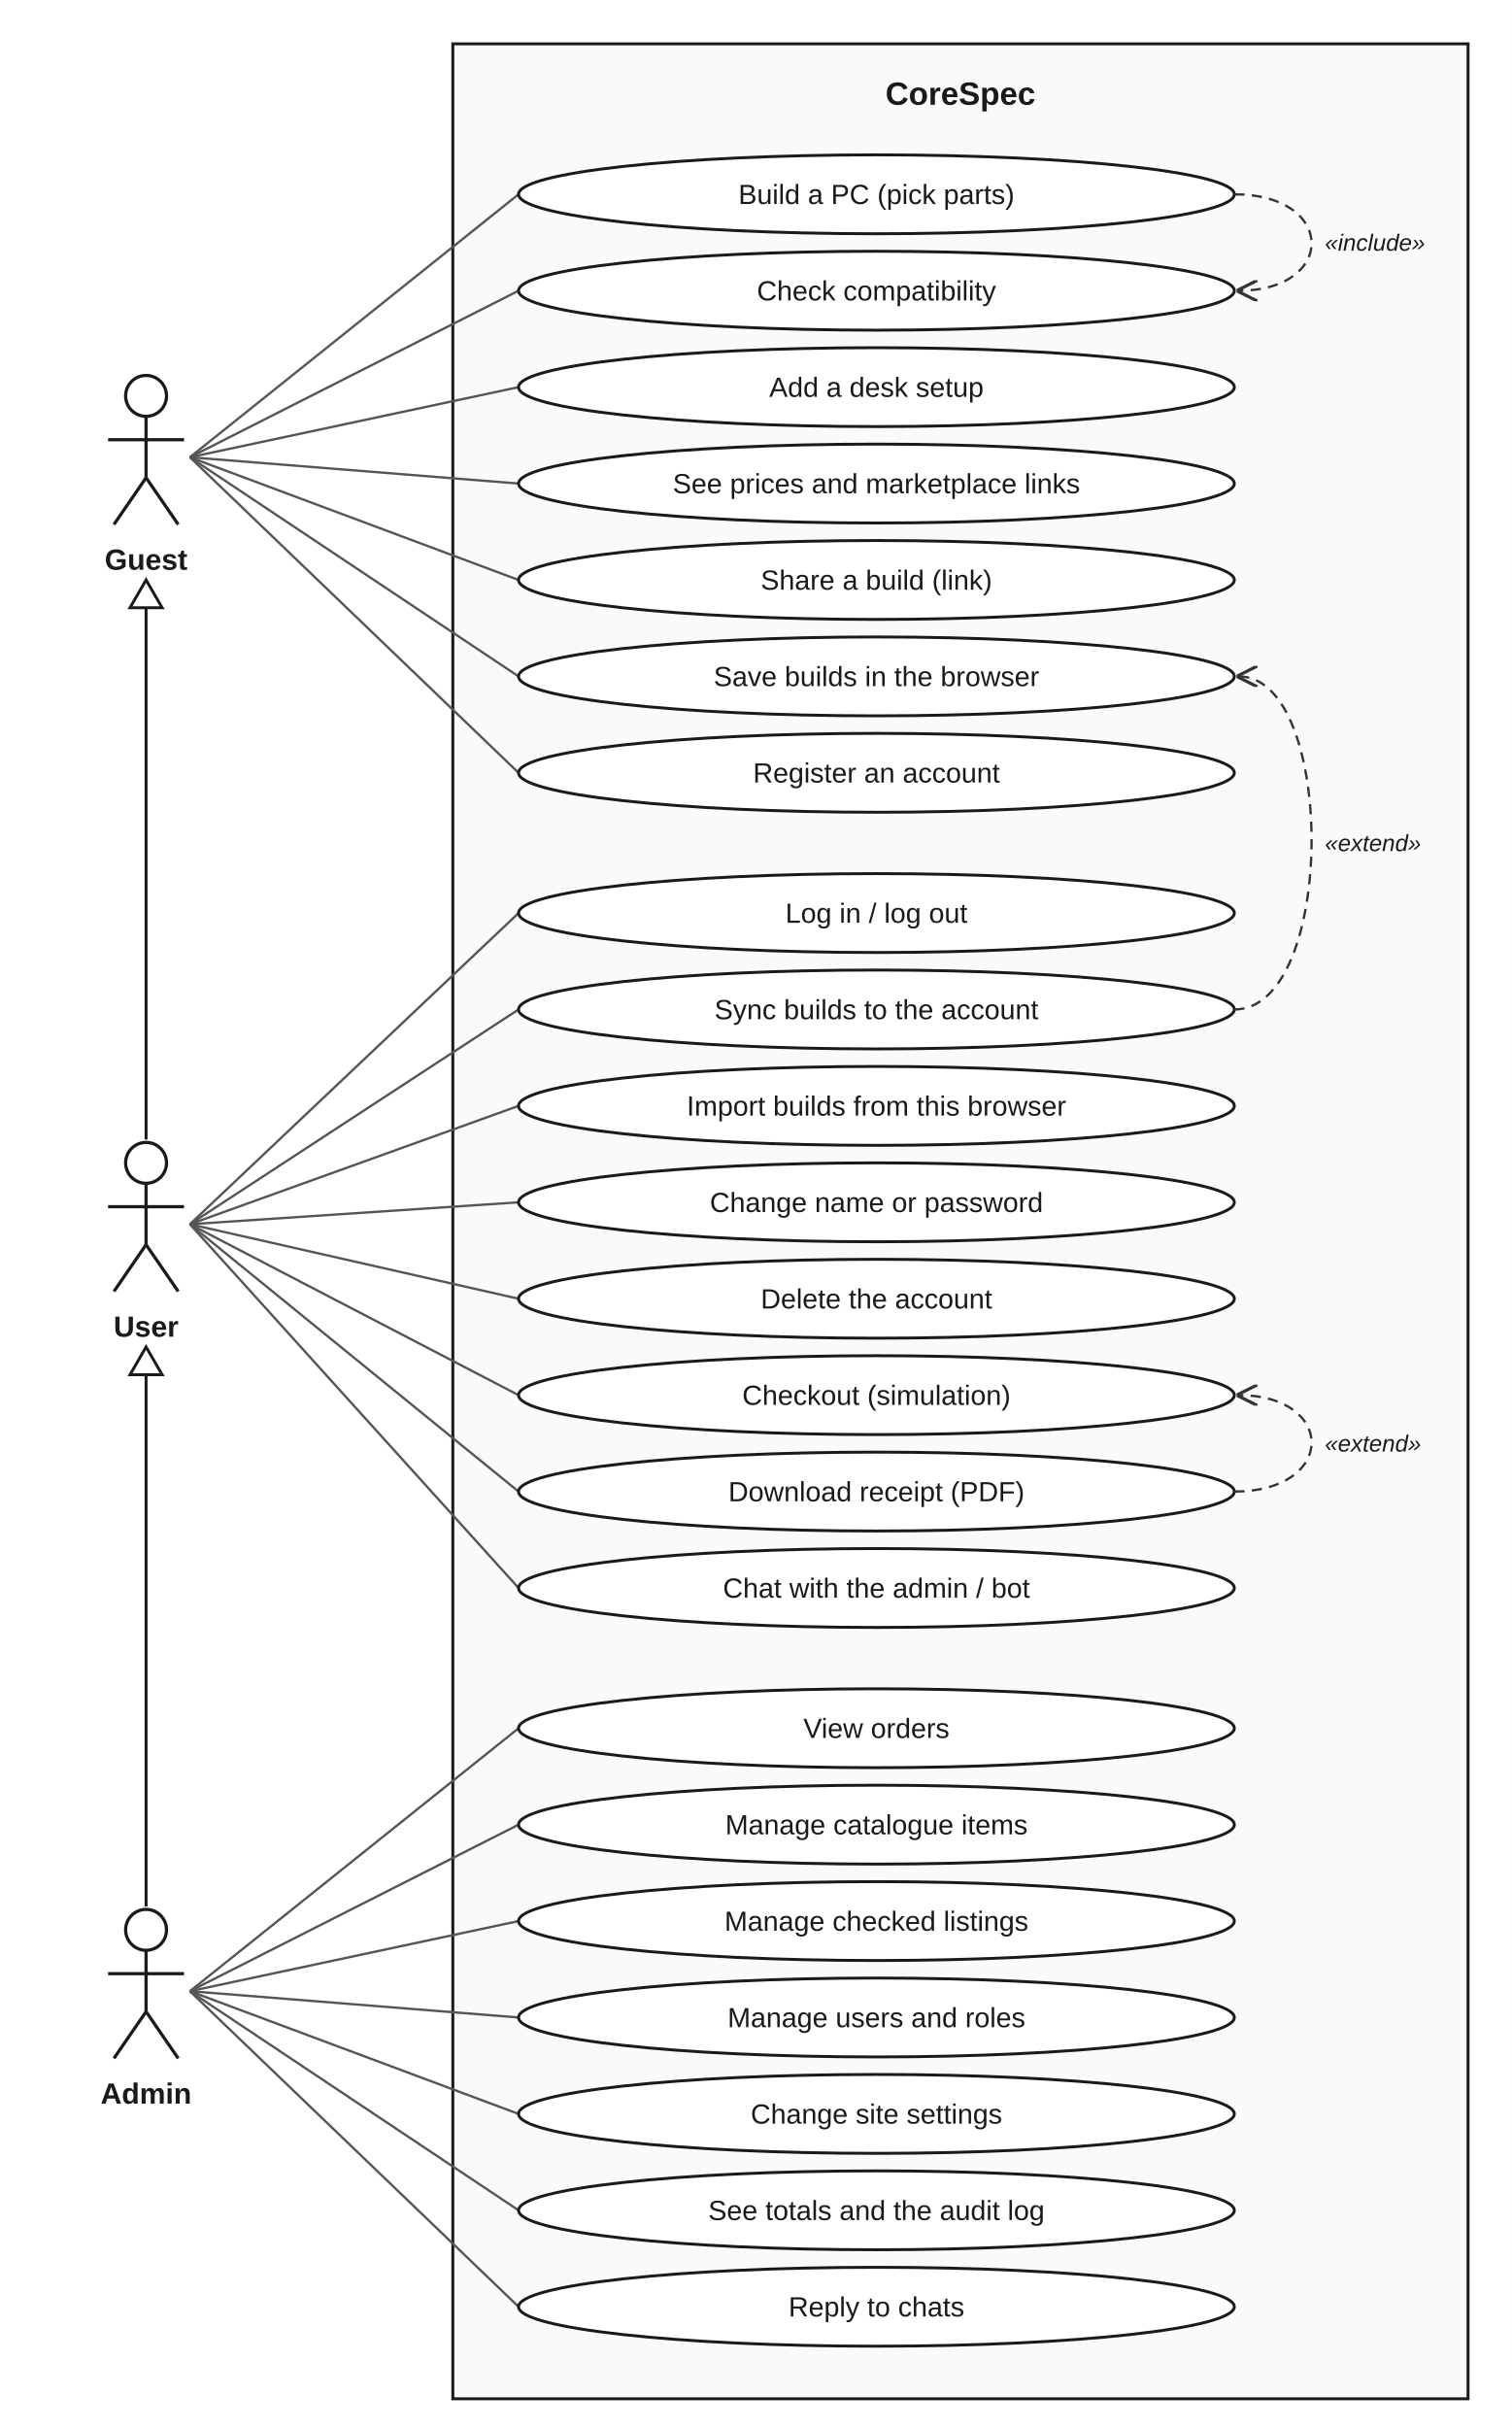
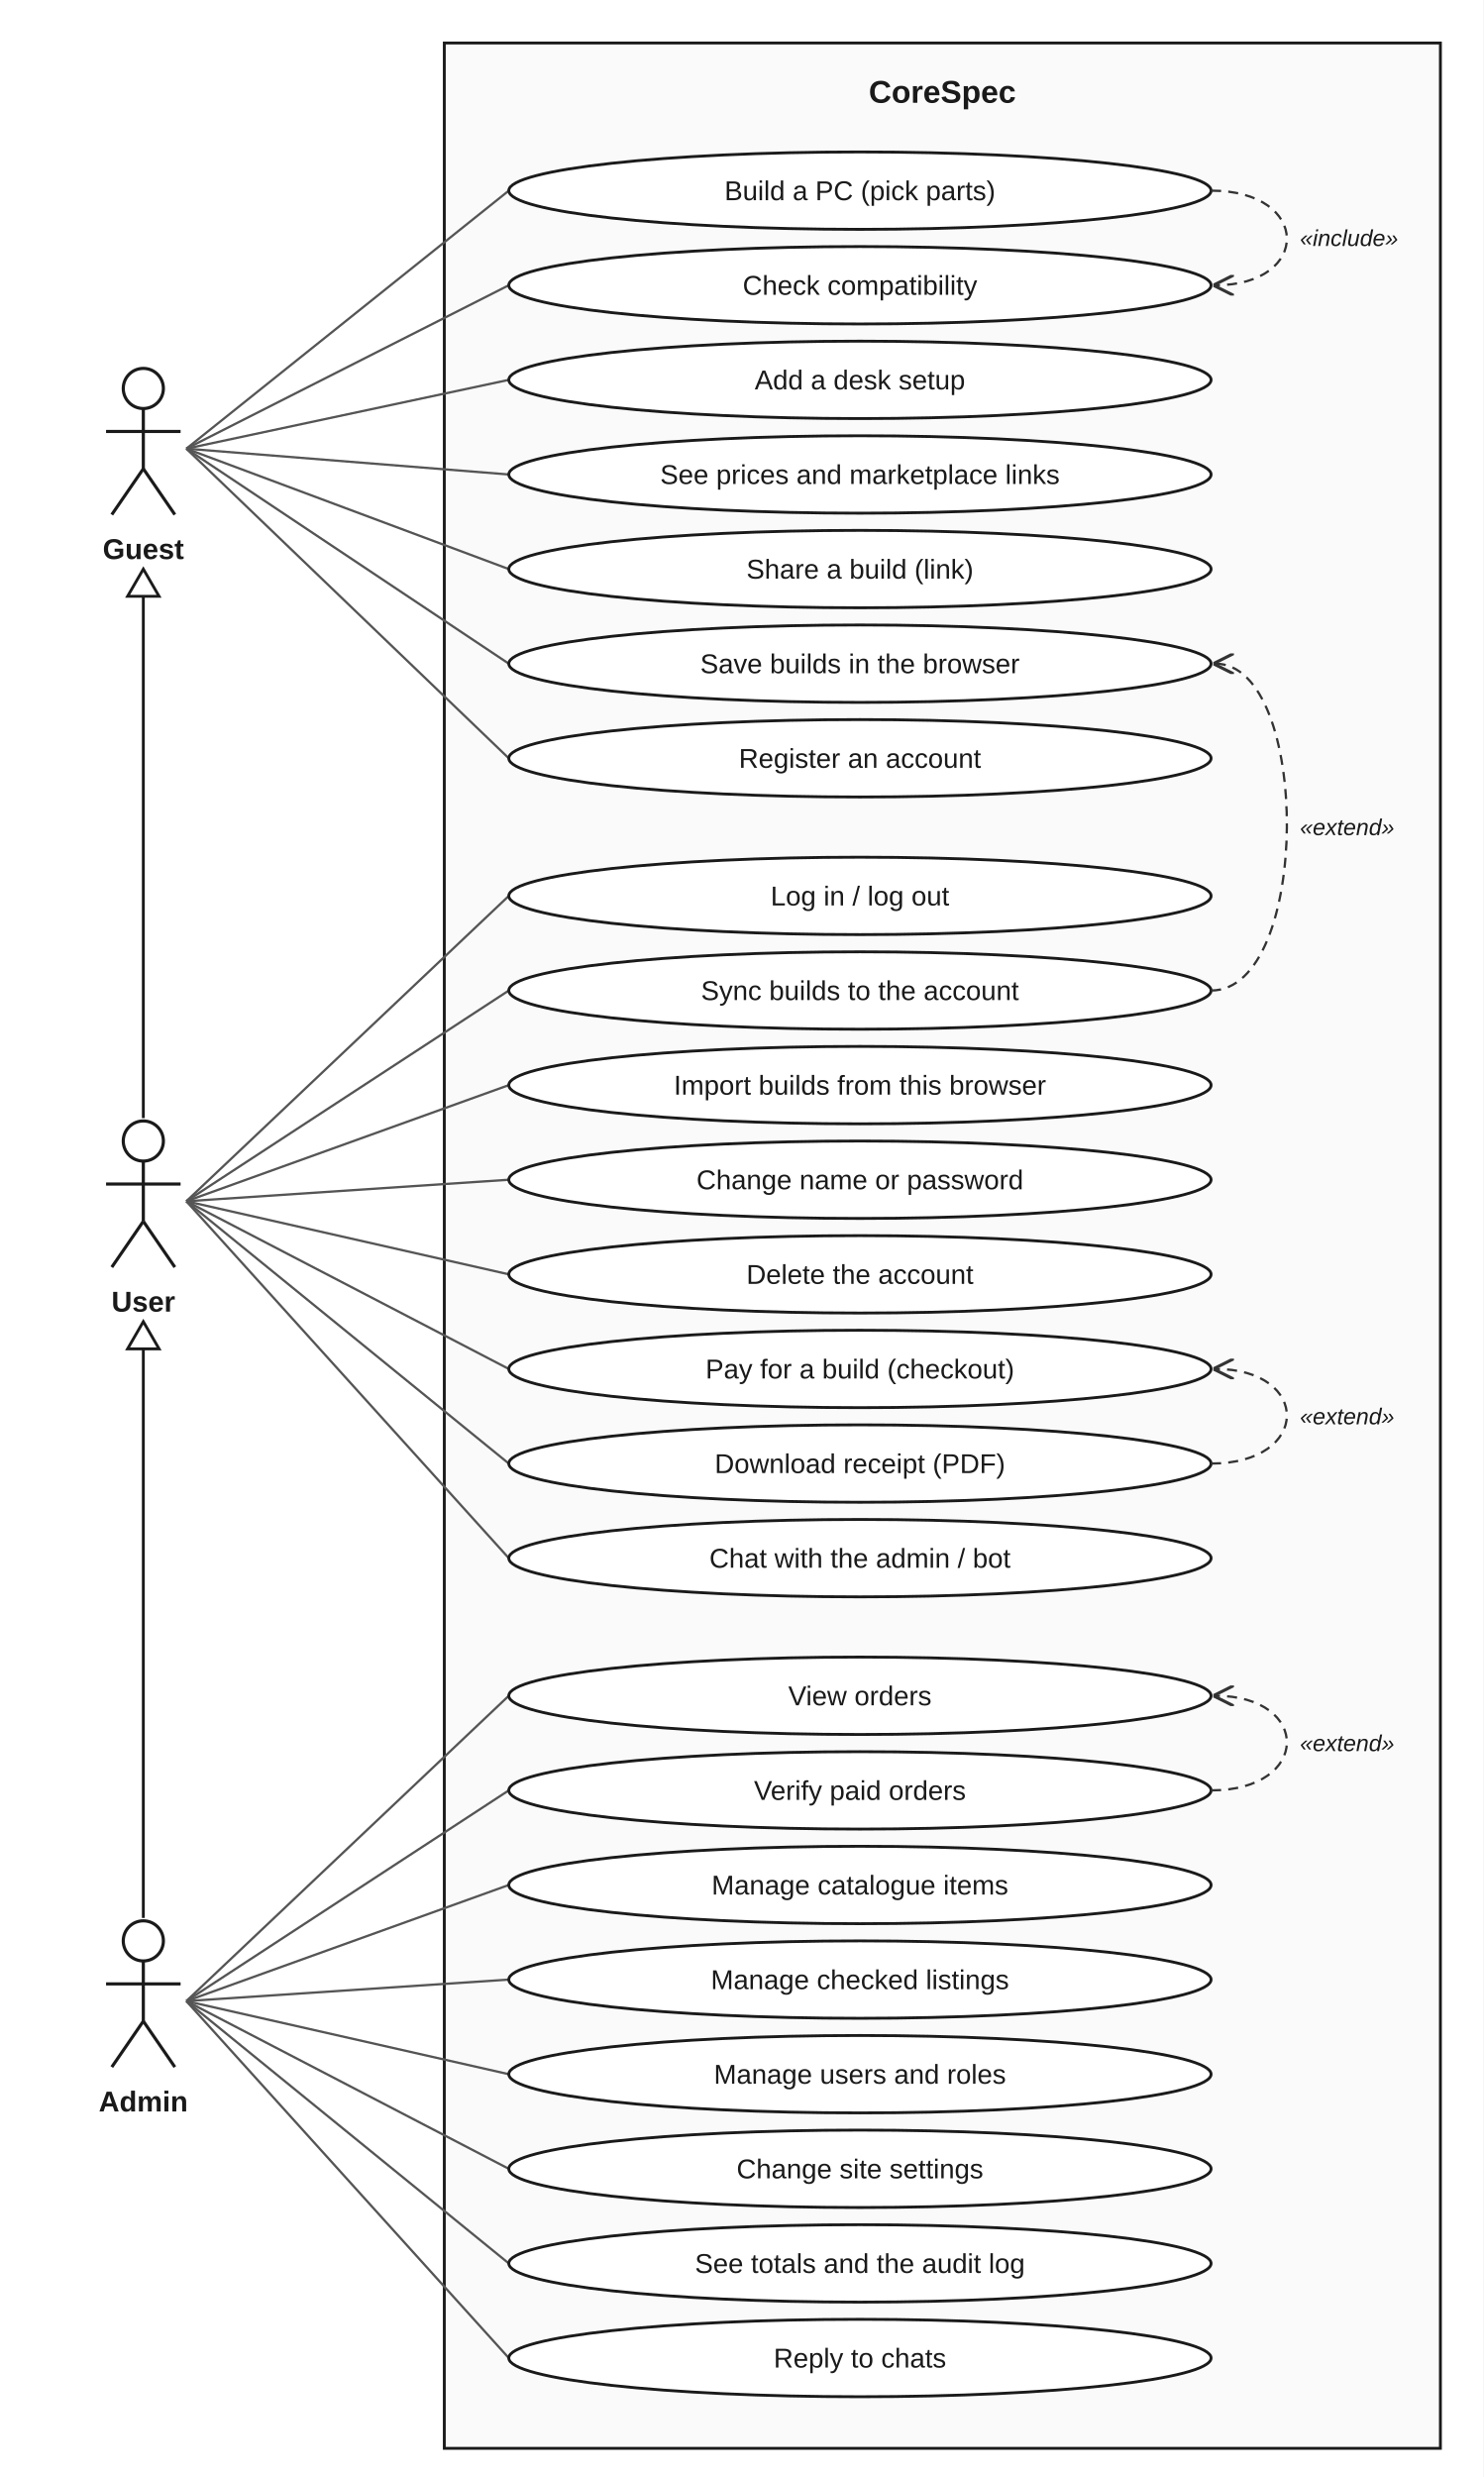
- <svg xmlns="http://www.w3.org/2000/svg" width="1035" height="1662" viewBox="0 0 1035 1662" font-family="Arial, Helvetica, sans-serif" fill="#1a1a1a">
+ <svg xmlns="http://www.w3.org/2000/svg" width="1035" height="1728" viewBox="0 0 1035 1728" font-family="Arial, Helvetica, sans-serif" fill="#1a1a1a">
  <defs>
    <marker id="arrow" viewBox="0 0 10 10" refX="9" refY="5" markerWidth="8" markerHeight="8" orient="auto-start-reverse">
      <path d="M 0 0 L 10 5 L 0 10 z" fill="#333" />
    </marker>
    <marker id="open" viewBox="0 0 10 10" refX="9" refY="5" markerWidth="9" markerHeight="9" orient="auto-start-reverse">
      <path d="M 0 0 L 10 5 L 0 10" fill="none" stroke="#333" stroke-width="1.5" />
    </marker>
  </defs>
  <rect width="100%" height="100%" fill="#fff" />
-   <rect x="310" y="30" width="695" height="1612" fill="#fafafa" stroke="#1a1a1a" stroke-width="2" />
+   <rect x="310" y="30" width="695" height="1678" fill="#fafafa" stroke="#1a1a1a" stroke-width="2" />
  <text x="657.5" y="71.7" text-anchor="middle" font-size="22" font-weight="bold" font-style="normal">CoreSpec</text>
  <line x1="100" y1="780" x2="100" y2="415" stroke="#1a1a1a" stroke-width="2" />
  <polygon points="100,397 89,416 111,416" fill="#fff" stroke="#1a1a1a" stroke-width="2" />
-   <line x1="100" y1="1305" x2="100" y2="940" stroke="#1a1a1a" stroke-width="2" />
+   <line x1="100" y1="1338" x2="100" y2="940" stroke="#1a1a1a" stroke-width="2" />
  <polygon points="100,922 89,941 111,941" fill="#fff" stroke="#1a1a1a" stroke-width="2" />
  <line x1="130" y1="313" x2="355" y2="133" stroke="#555" stroke-width="1.6" />
  <line x1="130" y1="313" x2="355" y2="199" stroke="#555" stroke-width="1.6" />
  <line x1="130" y1="313" x2="355" y2="265" stroke="#555" stroke-width="1.6" />
  <line x1="130" y1="313" x2="355" y2="331" stroke="#555" stroke-width="1.6" />
  <line x1="130" y1="313" x2="355" y2="397" stroke="#555" stroke-width="1.6" />
  <line x1="130" y1="313" x2="355" y2="463" stroke="#555" stroke-width="1.6" />
  <line x1="130" y1="313" x2="355" y2="529" stroke="#555" stroke-width="1.6" />
  <line x1="130" y1="838" x2="355" y2="625" stroke="#555" stroke-width="1.6" />
  <line x1="130" y1="838" x2="355" y2="691" stroke="#555" stroke-width="1.6" />
  <line x1="130" y1="838" x2="355" y2="757" stroke="#555" stroke-width="1.6" />
  <line x1="130" y1="838" x2="355" y2="823" stroke="#555" stroke-width="1.6" />
  <line x1="130" y1="838" x2="355" y2="889" stroke="#555" stroke-width="1.6" />
  <line x1="130" y1="838" x2="355" y2="955" stroke="#555" stroke-width="1.6" />
  <line x1="130" y1="838" x2="355" y2="1021" stroke="#555" stroke-width="1.6" />
  <line x1="130" y1="838" x2="355" y2="1087" stroke="#555" stroke-width="1.6" />
-   <line x1="130" y1="1363" x2="355" y2="1183" stroke="#555" stroke-width="1.6" />
-   <line x1="130" y1="1363" x2="355" y2="1249" stroke="#555" stroke-width="1.6" />
-   <line x1="130" y1="1363" x2="355" y2="1315" stroke="#555" stroke-width="1.6" />
-   <line x1="130" y1="1363" x2="355" y2="1381" stroke="#555" stroke-width="1.6" />
-   <line x1="130" y1="1363" x2="355" y2="1447" stroke="#555" stroke-width="1.6" />
-   <line x1="130" y1="1363" x2="355" y2="1513" stroke="#555" stroke-width="1.6" />
-   <line x1="130" y1="1363" x2="355" y2="1579" stroke="#555" stroke-width="1.6" />
+   <line x1="130" y1="1396" x2="355" y2="1183" stroke="#555" stroke-width="1.6" />
+   <line x1="130" y1="1396" x2="355" y2="1249" stroke="#555" stroke-width="1.6" />
+   <line x1="130" y1="1396" x2="355" y2="1315" stroke="#555" stroke-width="1.6" />
+   <line x1="130" y1="1396" x2="355" y2="1381" stroke="#555" stroke-width="1.6" />
+   <line x1="130" y1="1396" x2="355" y2="1447" stroke="#555" stroke-width="1.6" />
+   <line x1="130" y1="1396" x2="355" y2="1513" stroke="#555" stroke-width="1.6" />
+   <line x1="130" y1="1396" x2="355" y2="1579" stroke="#555" stroke-width="1.6" />
+   <line x1="130" y1="1396" x2="355" y2="1645" stroke="#555" stroke-width="1.6" />
  <g stroke="#1a1a1a" stroke-width="2.2" fill="none">
    <circle cx="100" cy="271" r="14" />
    <line x1="100" y1="285" x2="100" y2="327" />
    <line x1="74" y1="301" x2="126" y2="301" />
    <line x1="100" y1="327" x2="78" y2="359" />
    <line x1="100" y1="327" x2="122" y2="359" />
  </g>
  <text x="100" y="390" text-anchor="middle" font-size="20" font-weight="bold" font-style="normal">Guest</text>
  <g stroke="#1a1a1a" stroke-width="2.2" fill="none">
    <circle cx="100" cy="796" r="14" />
    <line x1="100" y1="810" x2="100" y2="852" />
    <line x1="74" y1="826" x2="126" y2="826" />
    <line x1="100" y1="852" x2="78" y2="884" />
    <line x1="100" y1="852" x2="122" y2="884" />
  </g>
  <text x="100" y="915" text-anchor="middle" font-size="20" font-weight="bold" font-style="normal">User</text>
  <g stroke="#1a1a1a" stroke-width="2.2" fill="none">
-     <circle cx="100" cy="1321" r="14" />
-     <line x1="100" y1="1335" x2="100" y2="1377" />
-     <line x1="74" y1="1351" x2="126" y2="1351" />
-     <line x1="100" y1="1377" x2="78" y2="1409" />
-     <line x1="100" y1="1377" x2="122" y2="1409" />
+     <circle cx="100" cy="1354" r="14" />
+     <line x1="100" y1="1368" x2="100" y2="1410" />
+     <line x1="74" y1="1384" x2="126" y2="1384" />
+     <line x1="100" y1="1410" x2="78" y2="1442" />
+     <line x1="100" y1="1410" x2="122" y2="1442" />
  </g>
-   <text x="100" y="1440" text-anchor="middle" font-size="20" font-weight="bold" font-style="normal">Admin</text>
+   <text x="100" y="1473" text-anchor="middle" font-size="20" font-weight="bold" font-style="normal">Admin</text>
  <ellipse cx="600" cy="133" rx="245" ry="27" fill="#fff" stroke="#1a1a1a" stroke-width="2" />
  <text x="600" y="139.65" text-anchor="middle" font-size="19" font-weight="normal" font-style="normal">Build a PC (pick parts)</text>
  <ellipse cx="600" cy="199" rx="245" ry="27" fill="#fff" stroke="#1a1a1a" stroke-width="2" />
  <text x="600" y="205.65" text-anchor="middle" font-size="19" font-weight="normal" font-style="normal">Check compatibility</text>
  <ellipse cx="600" cy="265" rx="245" ry="27" fill="#fff" stroke="#1a1a1a" stroke-width="2" />
  <text x="600" y="271.65" text-anchor="middle" font-size="19" font-weight="normal" font-style="normal">Add a desk setup</text>
  <ellipse cx="600" cy="331" rx="245" ry="27" fill="#fff" stroke="#1a1a1a" stroke-width="2" />
  <text x="600" y="337.65" text-anchor="middle" font-size="19" font-weight="normal" font-style="normal">See prices and marketplace links</text>
  <ellipse cx="600" cy="397" rx="245" ry="27" fill="#fff" stroke="#1a1a1a" stroke-width="2" />
  <text x="600" y="403.65" text-anchor="middle" font-size="19" font-weight="normal" font-style="normal">Share a build (link)</text>
  <ellipse cx="600" cy="463" rx="245" ry="27" fill="#fff" stroke="#1a1a1a" stroke-width="2" />
  <text x="600" y="469.65" text-anchor="middle" font-size="19" font-weight="normal" font-style="normal">Save builds in the browser</text>
  <ellipse cx="600" cy="529" rx="245" ry="27" fill="#fff" stroke="#1a1a1a" stroke-width="2" />
  <text x="600" y="535.65" text-anchor="middle" font-size="19" font-weight="normal" font-style="normal">Register an account</text>
  <ellipse cx="600" cy="625" rx="245" ry="27" fill="#fff" stroke="#1a1a1a" stroke-width="2" />
  <text x="600" y="631.65" text-anchor="middle" font-size="19" font-weight="normal" font-style="normal">Log in / log out</text>
  <ellipse cx="600" cy="691" rx="245" ry="27" fill="#fff" stroke="#1a1a1a" stroke-width="2" />
  <text x="600" y="697.65" text-anchor="middle" font-size="19" font-weight="normal" font-style="normal">Sync builds to the account</text>
  <ellipse cx="600" cy="757" rx="245" ry="27" fill="#fff" stroke="#1a1a1a" stroke-width="2" />
  <text x="600" y="763.65" text-anchor="middle" font-size="19" font-weight="normal" font-style="normal">Import builds from this browser</text>
  <ellipse cx="600" cy="823" rx="245" ry="27" fill="#fff" stroke="#1a1a1a" stroke-width="2" />
  <text x="600" y="829.65" text-anchor="middle" font-size="19" font-weight="normal" font-style="normal">Change name or password</text>
  <ellipse cx="600" cy="889" rx="245" ry="27" fill="#fff" stroke="#1a1a1a" stroke-width="2" />
  <text x="600" y="895.65" text-anchor="middle" font-size="19" font-weight="normal" font-style="normal">Delete the account</text>
  <ellipse cx="600" cy="955" rx="245" ry="27" fill="#fff" stroke="#1a1a1a" stroke-width="2" />
-   <text x="600" y="961.65" text-anchor="middle" font-size="19" font-weight="normal" font-style="normal">Checkout (simulation)</text>
+   <text x="600" y="961.65" text-anchor="middle" font-size="19" font-weight="normal" font-style="normal">Pay for a build (checkout)</text>
  <ellipse cx="600" cy="1021" rx="245" ry="27" fill="#fff" stroke="#1a1a1a" stroke-width="2" />
  <text x="600" y="1027.65" text-anchor="middle" font-size="19" font-weight="normal" font-style="normal">Download receipt (PDF)</text>
  <ellipse cx="600" cy="1087" rx="245" ry="27" fill="#fff" stroke="#1a1a1a" stroke-width="2" />
  <text x="600" y="1093.65" text-anchor="middle" font-size="19" font-weight="normal" font-style="normal">Chat with the admin / bot</text>
  <ellipse cx="600" cy="1183" rx="245" ry="27" fill="#fff" stroke="#1a1a1a" stroke-width="2" />
  <text x="600" y="1189.65" text-anchor="middle" font-size="19" font-weight="normal" font-style="normal">View orders</text>
  <ellipse cx="600" cy="1249" rx="245" ry="27" fill="#fff" stroke="#1a1a1a" stroke-width="2" />
-   <text x="600" y="1255.65" text-anchor="middle" font-size="19" font-weight="normal" font-style="normal">Manage catalogue items</text>
+   <text x="600" y="1255.65" text-anchor="middle" font-size="19" font-weight="normal" font-style="normal">Verify paid orders</text>
  <ellipse cx="600" cy="1315" rx="245" ry="27" fill="#fff" stroke="#1a1a1a" stroke-width="2" />
-   <text x="600" y="1321.65" text-anchor="middle" font-size="19" font-weight="normal" font-style="normal">Manage checked listings</text>
+   <text x="600" y="1321.65" text-anchor="middle" font-size="19" font-weight="normal" font-style="normal">Manage catalogue items</text>
  <ellipse cx="600" cy="1381" rx="245" ry="27" fill="#fff" stroke="#1a1a1a" stroke-width="2" />
-   <text x="600" y="1387.65" text-anchor="middle" font-size="19" font-weight="normal" font-style="normal">Manage users and roles</text>
+   <text x="600" y="1387.65" text-anchor="middle" font-size="19" font-weight="normal" font-style="normal">Manage checked listings</text>
  <ellipse cx="600" cy="1447" rx="245" ry="27" fill="#fff" stroke="#1a1a1a" stroke-width="2" />
-   <text x="600" y="1453.65" text-anchor="middle" font-size="19" font-weight="normal" font-style="normal">Change site settings</text>
+   <text x="600" y="1453.65" text-anchor="middle" font-size="19" font-weight="normal" font-style="normal">Manage users and roles</text>
  <ellipse cx="600" cy="1513" rx="245" ry="27" fill="#fff" stroke="#1a1a1a" stroke-width="2" />
-   <text x="600" y="1519.65" text-anchor="middle" font-size="19" font-weight="normal" font-style="normal">See totals and the audit log</text>
+   <text x="600" y="1519.65" text-anchor="middle" font-size="19" font-weight="normal" font-style="normal">Change site settings</text>
  <ellipse cx="600" cy="1579" rx="245" ry="27" fill="#fff" stroke="#1a1a1a" stroke-width="2" />
-   <text x="600" y="1585.65" text-anchor="middle" font-size="19" font-weight="normal" font-style="normal">Reply to chats</text>
+   <text x="600" y="1585.65" text-anchor="middle" font-size="19" font-weight="normal" font-style="normal">See totals and the audit log</text>
+   <ellipse cx="600" cy="1645" rx="245" ry="27" fill="#fff" stroke="#1a1a1a" stroke-width="2" />
+   <text x="600" y="1651.65" text-anchor="middle" font-size="19" font-weight="normal" font-style="normal">Reply to chats</text>
  <path d="M 845 133 C 915 133, 915 199, 848 199" fill="none" stroke="#333" stroke-width="1.6" stroke-dasharray="7 5" marker-end="url(#open)" />
  <text x="907" y="171.6" text-anchor="start" font-size="16" font-weight="normal" font-style="italic">«include»</text>
  <path d="M 845 691 C 915 691, 915 463, 848 463" fill="none" stroke="#333" stroke-width="1.6" stroke-dasharray="7 5" marker-end="url(#open)" />
  <text x="907" y="582.6" text-anchor="start" font-size="16" font-weight="normal" font-style="italic">«extend»</text>
  <path d="M 845 1021 C 915 1021, 915 955, 848 955" fill="none" stroke="#333" stroke-width="1.6" stroke-dasharray="7 5" marker-end="url(#open)" />
  <text x="907" y="993.6" text-anchor="start" font-size="16" font-weight="normal" font-style="italic">«extend»</text>
+   <path d="M 845 1249 C 915 1249, 915 1183, 848 1183" fill="none" stroke="#333" stroke-width="1.6" stroke-dasharray="7 5" marker-end="url(#open)" />
+   <text x="907" y="1221.6" text-anchor="start" font-size="16" font-weight="normal" font-style="italic">«extend»</text>
</svg>
